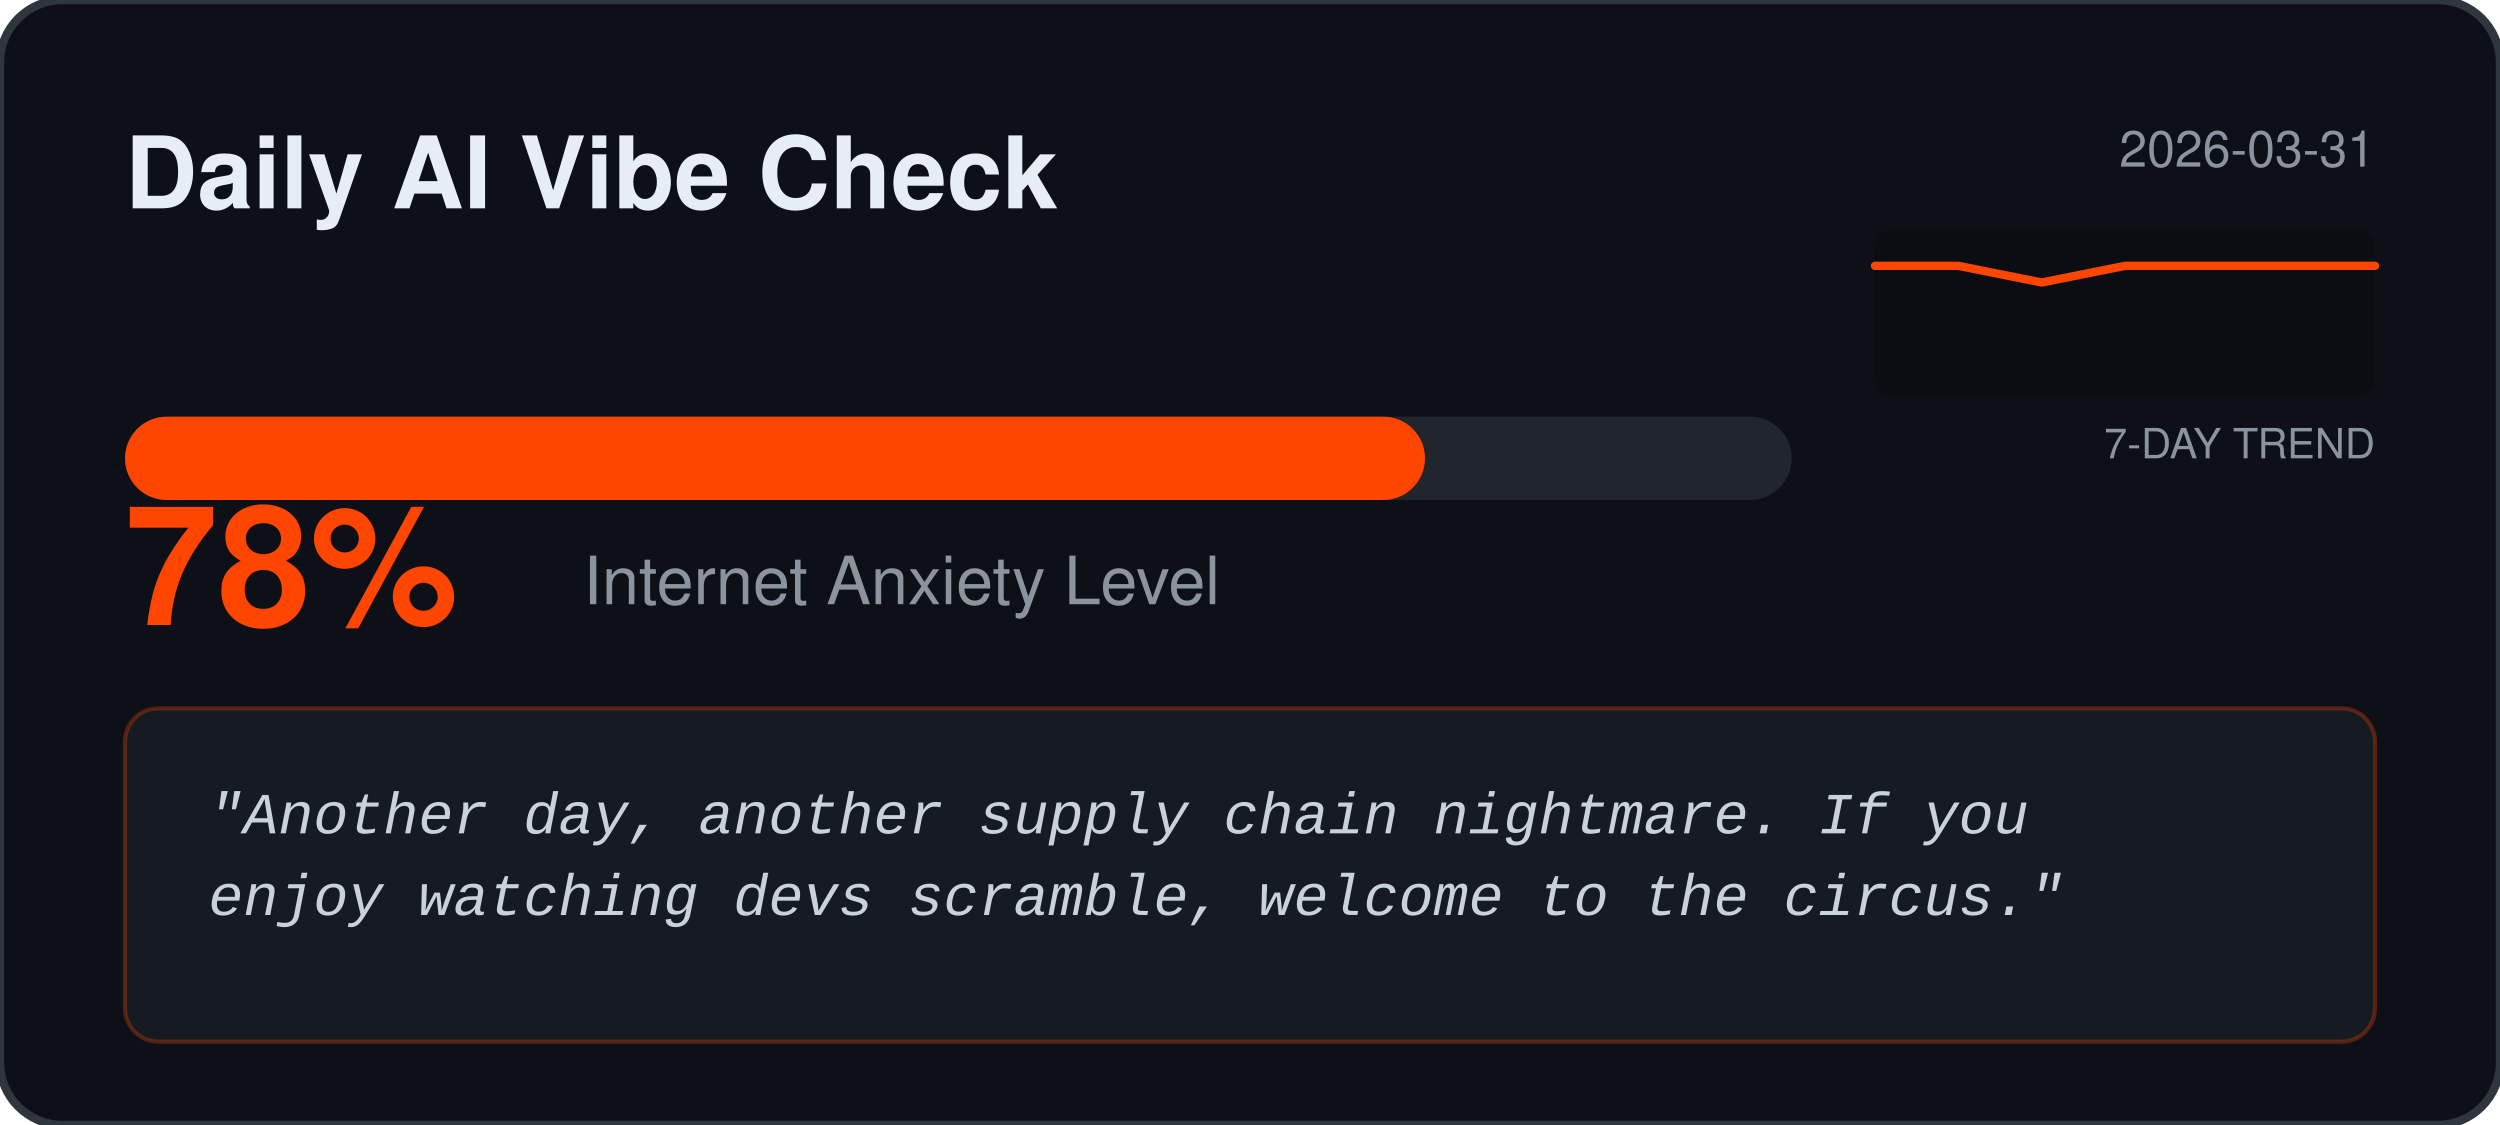
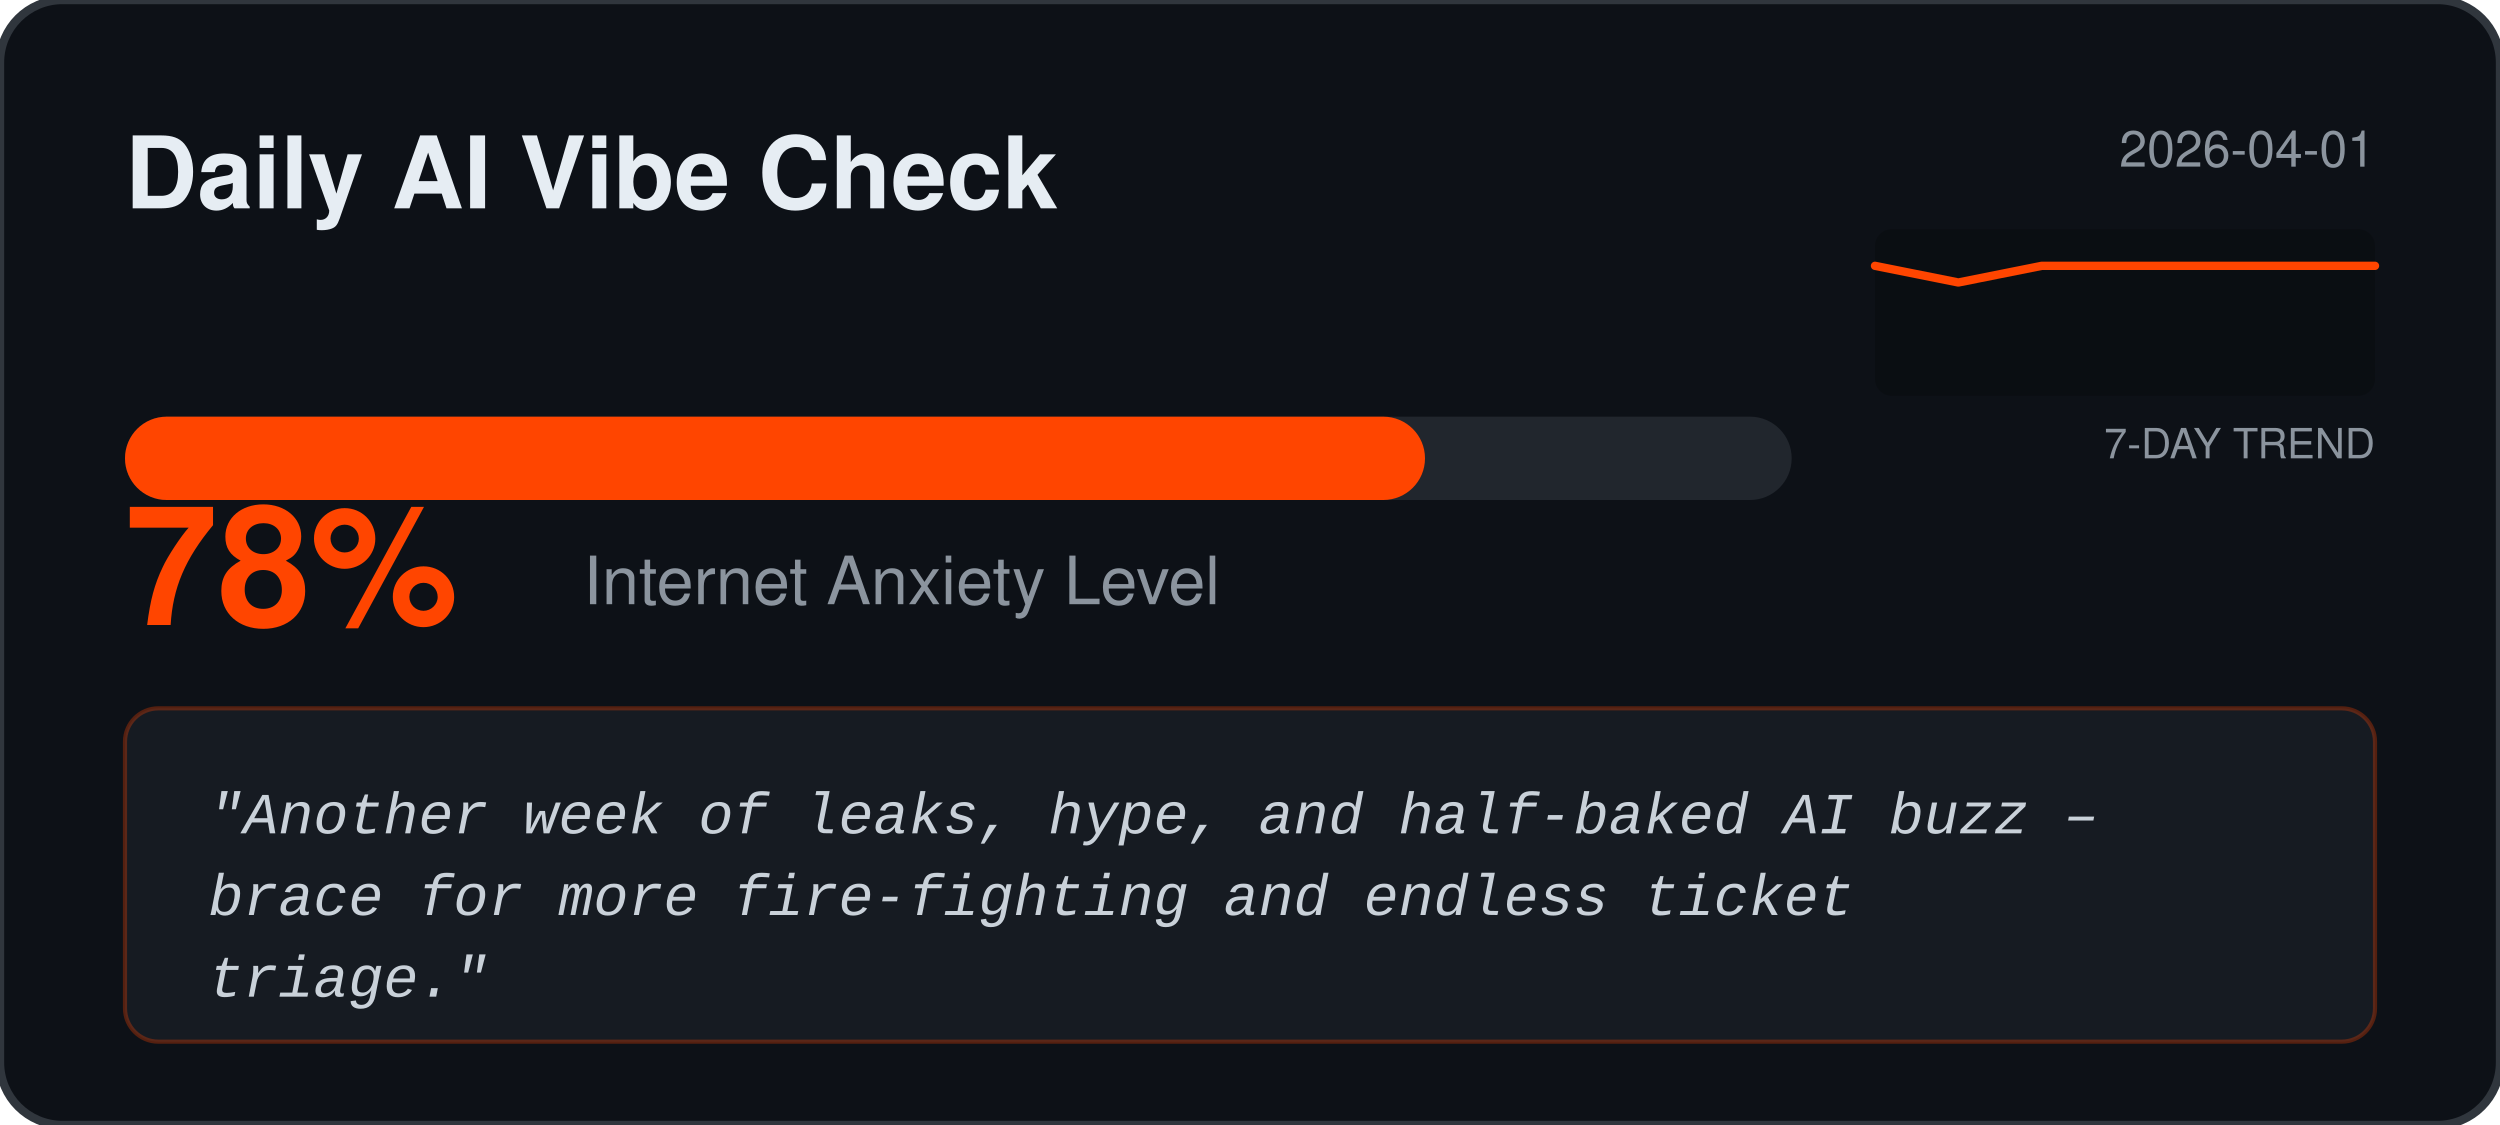
<svg xmlns="http://www.w3.org/2000/svg" width="600" height="270" viewBox="0 0 600 270" fill="none">
  <rect width="600" height="270" rx="15" fill="#0D1117" stroke="#30363D" stroke-width="2" />
  <text x="30" y="50" fill="#E6EDF3" font-family="Segoe UI, Helvetica, sans-serif" font-weight="bold" font-size="24">Daily AI Vibe Check</text>
-   <text x="570" y="40" fill="#8B949E" font-family="Segoe UI, Helvetica, sans-serif" font-size="12" text-anchor="end">2026-03-31</text>
+   <text x="570" y="40" fill="#8B949E" font-family="Segoe UI, Helvetica, sans-serif" font-size="12" text-anchor="end">2026-04-01</text>
  <rect x="450" y="55" width="120" height="40" fill="#000000" fill-opacity="0.2" rx="4" />
  <text x="570" y="110" fill="#8B949E" font-family="Segoe UI, Helvetica, sans-serif" font-size="10" text-anchor="end">7-DAY TREND</text>
-   <polyline points="450.0,63.8 470.0,63.8 490.0,67.8 510.0,63.8 530.0,63.8 550.0,63.8 570.0,63.8" fill="none" stroke="#FF4500" stroke-width="2" stroke-linecap="round" stroke-linejoin="round" />
+   <polyline points="450.0,63.8 470.0,67.8 490.0,63.8 510.0,63.8 530.0,63.8 550.0,63.8 570.0,63.8" fill="none" stroke="#FF4500" stroke-width="2" stroke-linecap="round" stroke-linejoin="round" />
  <rect x="30" y="100" width="400" height="20" rx="10" fill="#21262D" />
  <rect x="30" y="100" width="312.0" height="20" rx="10" fill="#FF4500" />
  <text x="30" y="150" fill="#FF4500" font-family="Segoe UI, Helvetica, sans-serif" font-weight="bold" font-size="40">78%</text>
  <text x="140" y="145" fill="#8B949E" font-family="Segoe UI, Helvetica, sans-serif" font-size="16">Internet Anxiety Level</text>
  <rect x="30" y="170" width="540" height="80" rx="8" fill="#161B22" stroke="#FF4500" stroke-opacity="0.3" />
  <text x="50" y="200" fill="#C9D1D9" font-family="Courier New, monospace" font-size="14" font-style="italic">
-     <tspan x="50" dy="0">"Another day, another supply chain nightmare. If you</tspan>
-     <tspan x="50" dy="1.4em">enjoy watching devs scramble, welcome to the circus."</tspan>
+     <tspan x="50" dy="0">"Another week of leaks, hype, and half‑baked AI buzz –</tspan>
+     <tspan x="50" dy="1.4em">brace for more fire‑fighting and endless ticket</tspan>
+     <tspan x="50" dy="1.4em">triage."</tspan>
  </text>
</svg>
